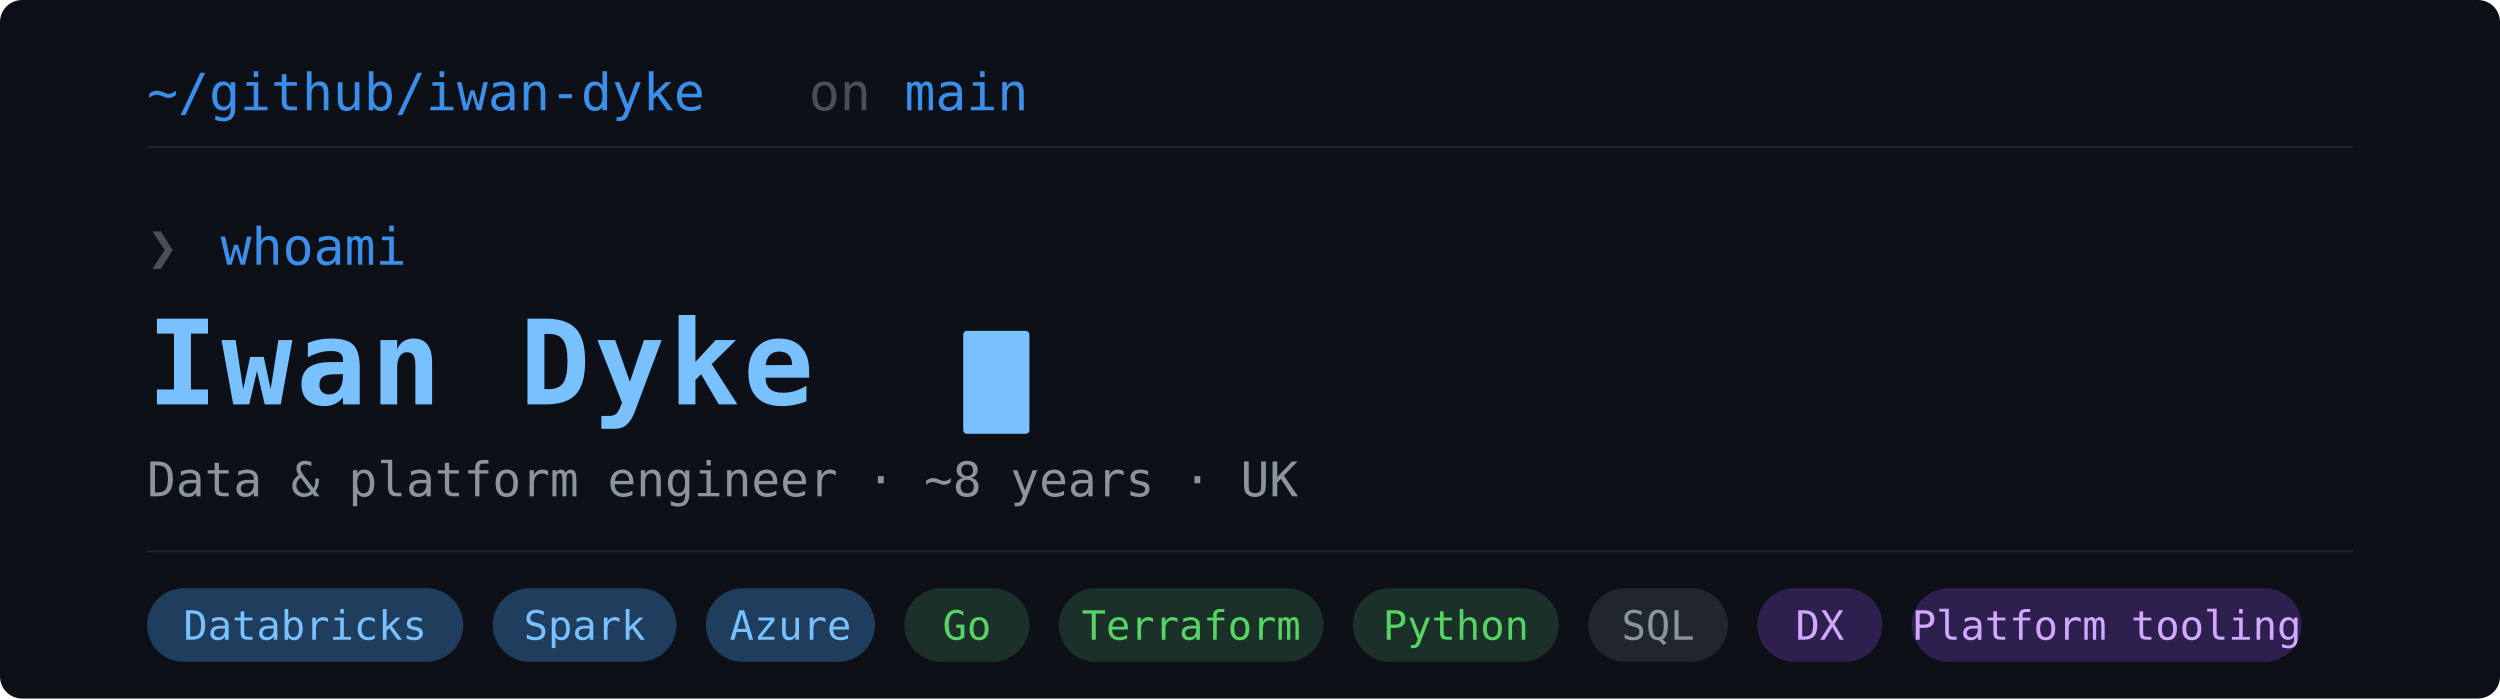
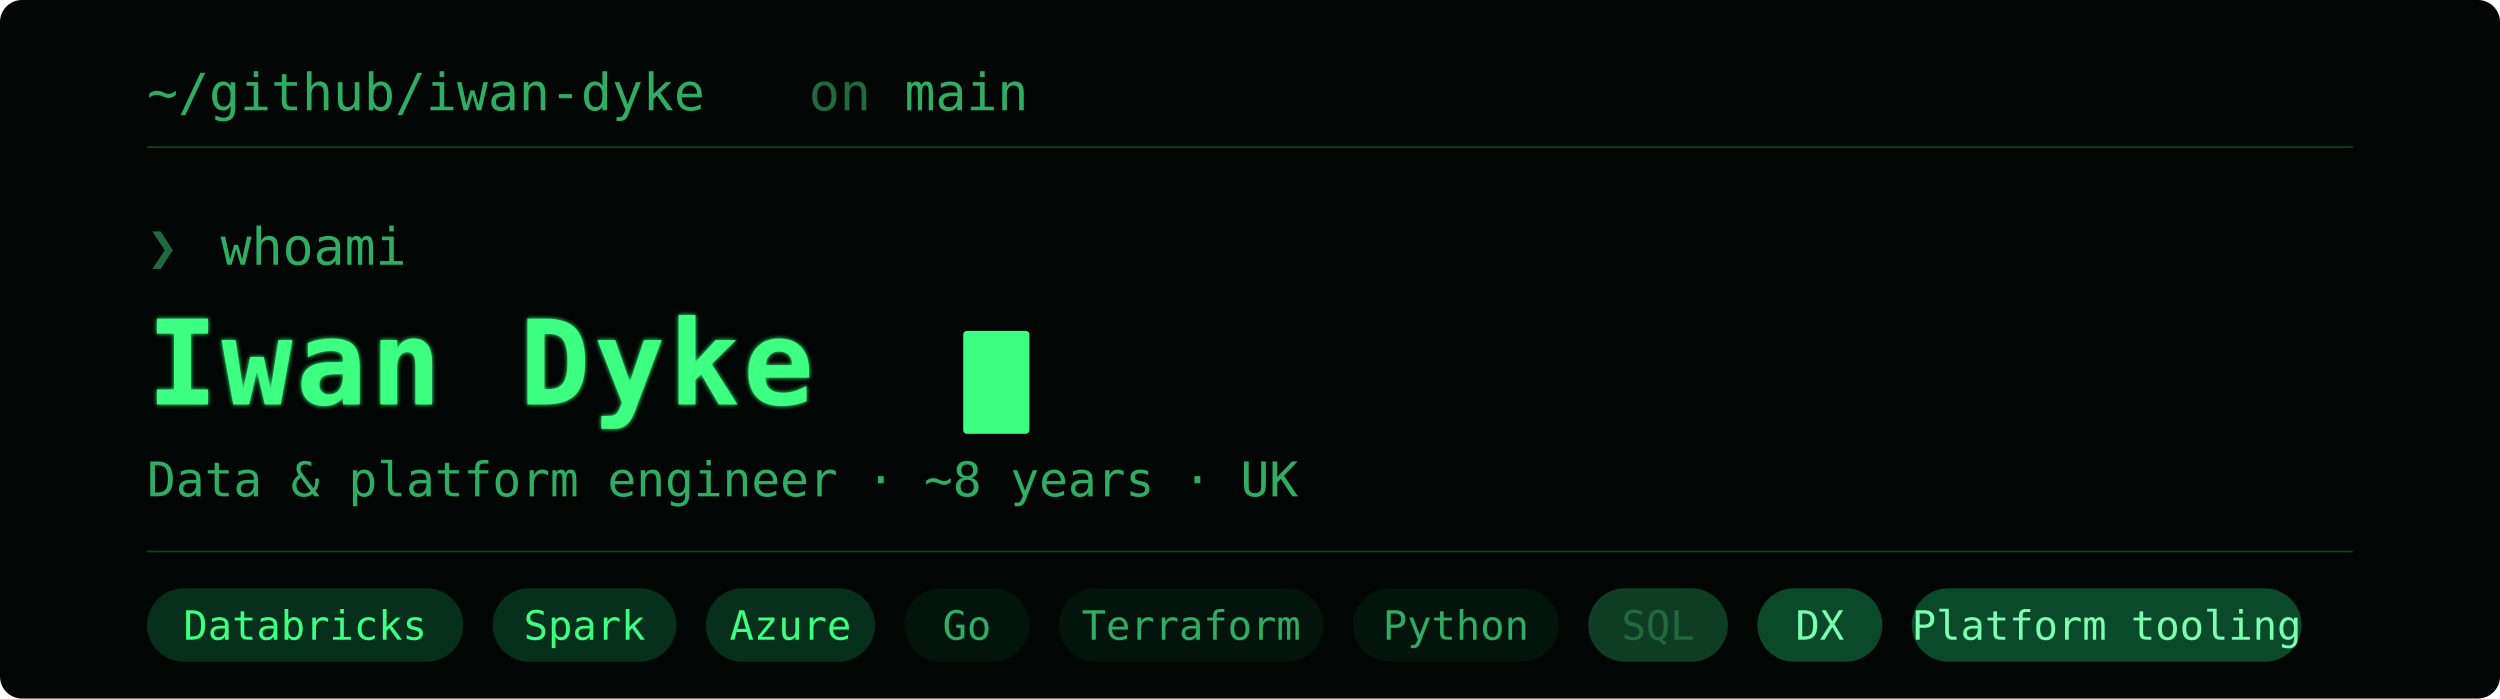
<svg xmlns="http://www.w3.org/2000/svg" width="100%" viewBox="0 0 680 190">
  <defs>
    <style>
-     .bg { fill: #0d1117; }
-     .divider { stroke: #21262d; stroke-width: 0.5; }
-     .prompt { font-family: monospace; font-size: 14px; fill: #484f58; }
-     .path { font-family: monospace; font-size: 14px; fill: #3b8eea; }
-     .name { font-family: monospace; font-size: 32px; font-weight: 700; fill: #79c0ff; letter-spacing: 1px; }
-     .cursor-rect { fill: #79c0ff; }
-     .role { font-family: monospace; font-size: 13px; fill: #8b949e; }
-     .tag-bg-b { fill: #1f3d5c; }
-     .tag-text-b { font-family: monospace; font-size: 11px; fill: #79c0ff; }
-     .tag-bg-g { fill: #1a3028; }
-     .tag-text-g { font-family: monospace; font-size: 11px; fill: #56d364; }
-     .tag-bg-p { fill: #2d1f4e; }
-     .tag-text-p { font-family: monospace; font-size: 11px; fill: #d2a8ff; }
-     .tag-bg-n { fill: #21262d; }
-     .tag-text-n { font-family: monospace; font-size: 11px; fill: #8b949e; }
+     .bg { fill: #020604; }
+     .divider { stroke: #0f3d24; stroke-width: 0.5; }
+     .prompt { font-family: monospace; font-size: 14px; fill: #1f6b3f; }
+     .path { font-family: monospace; font-size: 14px; fill: #2fae63; }
+     .name { font-family: monospace; font-size: 32px; font-weight: 700; fill: #3dff81; letter-spacing: 1px; }
+     .cursor-rect { fill: #3dff81; }
+     .role { font-family: monospace; font-size: 13px; fill: #2fae63; }
+     .tag-bg-b { fill: #06301c; }
+     .tag-text-b { font-family: monospace; font-size: 11px; fill: #3dff81; }
+     .tag-bg-g { fill: #04231480; }
+     .tag-text-g { font-family: monospace; font-size: 11px; fill: #2fae63; }
+     .tag-bg-p { fill: #0a4a2b; }
+     .tag-text-p { font-family: monospace; font-size: 11px; fill: #7dffb0; }
+     .tag-bg-n { fill: #0f3d24; }
+     .tag-text-n { font-family: monospace; font-size: 11px; fill: #1f6b3f; }
  </style>
+     <filter id="glow" x="-20%" y="-20%" width="140%" height="140%">
+       <feGaussianBlur stdDeviation="0.6" result="b" />
+       <feMerge>
+         <feMergeNode in="b" />
+         <feMergeNode in="SourceGraphic" />
+       </feMerge>
+     </filter>
  </defs>
  <rect width="680" height="190" class="bg" rx="6" />
  <line x1="40" y1="40" x2="640" y2="40" class="divider" />
  <line x1="40" y1="150" x2="640" y2="150" class="divider" />
  <text class="path" x="40" y="30">~/github/iwan-dyke</text>
  <text class="prompt" x="220" y="30"> on </text>
  <text class="path" x="246" y="30">main</text>
  <text class="prompt" x="40" y="72">❯</text>
  <text class="path" x="60" y="72">whoami</text>
-   <text class="name" x="40" y="110">Iwan Dyke</text>
+   <text class="name" x="40" y="110" filter="url(#glow)">Iwan Dyke</text>
  <rect class="cursor-rect" x="262" y="90" width="18" height="28" rx="1" />
  <text class="role" x="40" y="135">Data &amp; platform engineer  ·  ~8 years  ·  UK</text>
  <rect x="40" y="160" width="86" height="20" rx="10" class="tag-bg-b" />
  <text class="tag-text-b" x="83" y="174" text-anchor="middle">Databricks</text>
  <rect x="134" y="160" width="50" height="20" rx="10" class="tag-bg-b" />
  <text class="tag-text-b" x="159" y="174" text-anchor="middle">Spark</text>
  <rect x="192" y="160" width="46" height="20" rx="10" class="tag-bg-b" />
  <text class="tag-text-b" x="215" y="174" text-anchor="middle">Azure</text>
  <rect x="246" y="160" width="34" height="20" rx="10" class="tag-bg-g" />
  <text class="tag-text-g" x="263" y="174" text-anchor="middle">Go</text>
  <rect x="288" y="160" width="72" height="20" rx="10" class="tag-bg-g" />
  <text class="tag-text-g" x="324" y="174" text-anchor="middle">Terraform</text>
  <rect x="368" y="160" width="56" height="20" rx="10" class="tag-bg-g" />
  <text class="tag-text-g" x="396" y="174" text-anchor="middle">Python</text>
  <rect x="432" y="160" width="38" height="20" rx="10" class="tag-bg-n" />
  <text class="tag-text-n" x="451" y="174" text-anchor="middle">SQL</text>
  <rect x="478" y="160" width="34" height="20" rx="10" class="tag-bg-p" />
  <text class="tag-text-p" x="495" y="174" text-anchor="middle">DX</text>
  <rect x="520" y="160" width="106" height="20" rx="10" class="tag-bg-p" />
  <text class="tag-text-p" x="573" y="174" text-anchor="middle">Platform tooling</text>
</svg>
